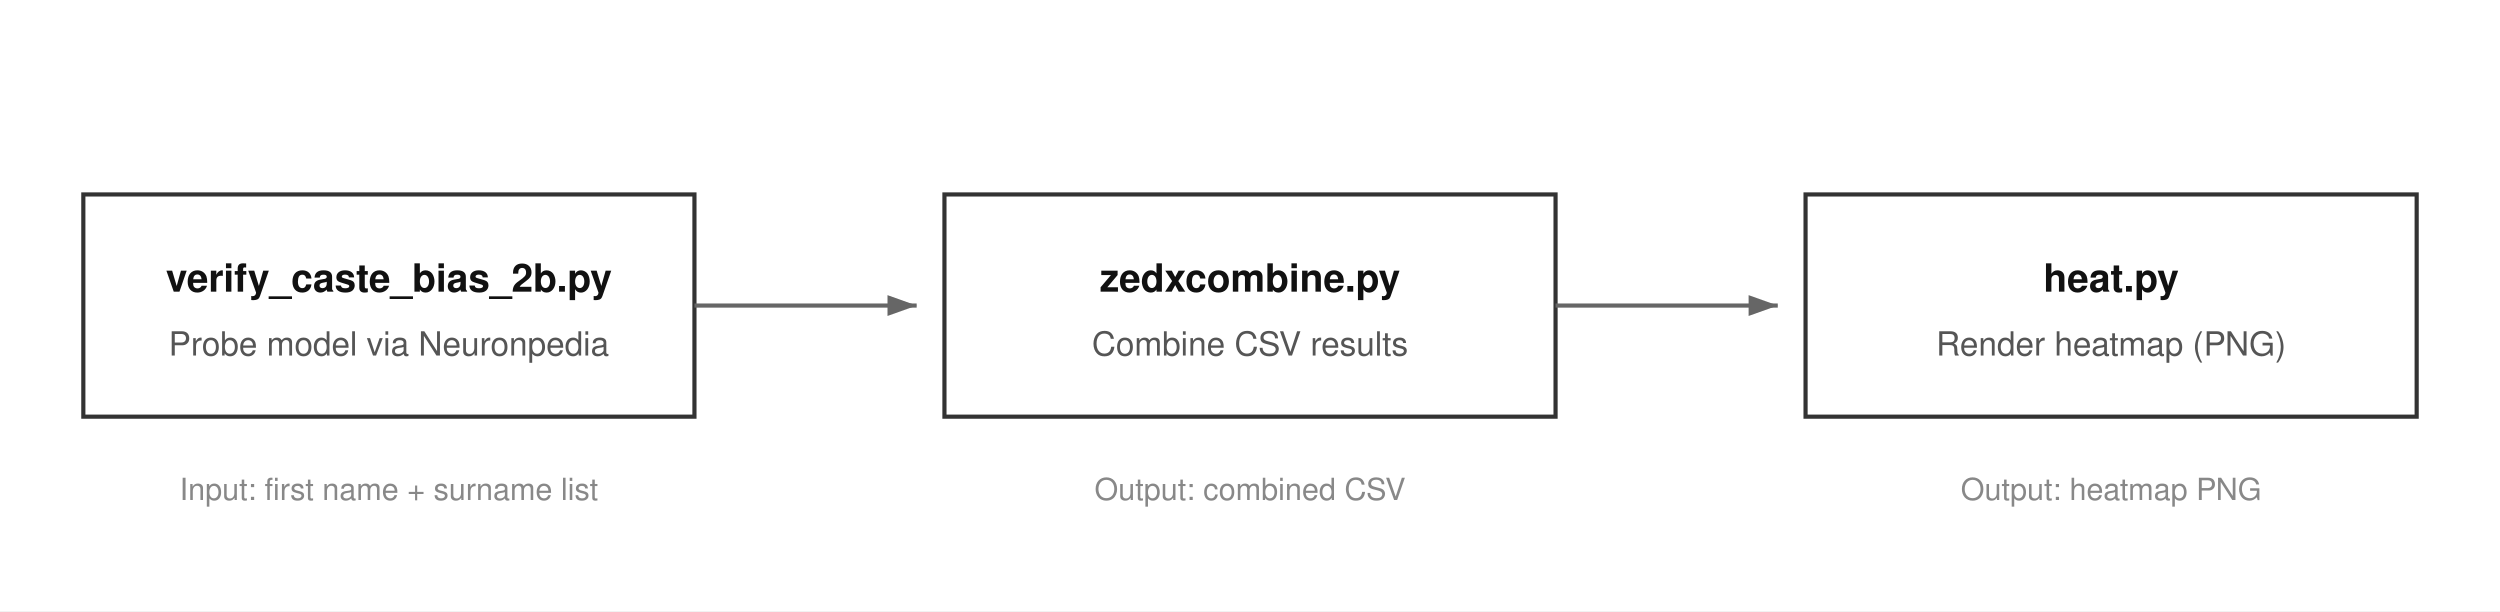
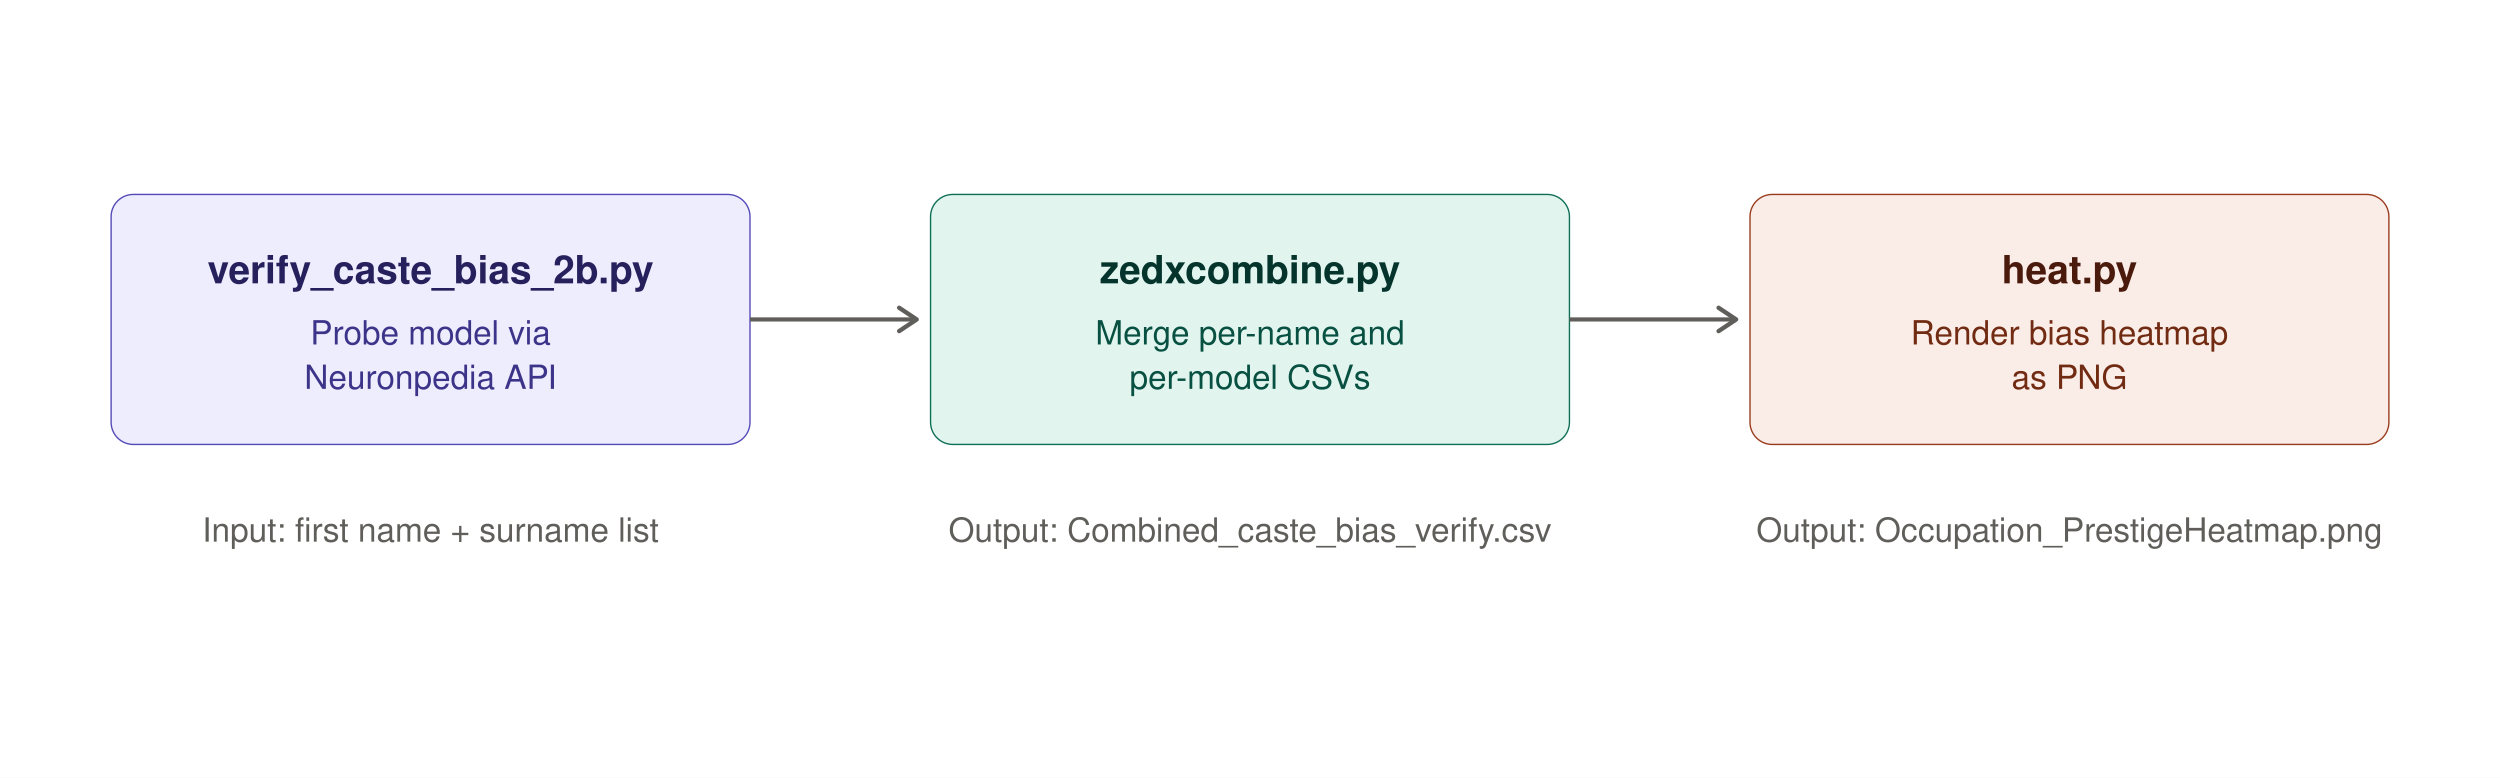
- <svg xmlns="http://www.w3.org/2000/svg" width="900" height="220" viewBox="0 0 900 220">
+ <svg xmlns="http://www.w3.org/2000/svg" width="900" height="280" viewBox="0 0 900 280" role="img">
  <defs>
-     <marker id="arrow" markerWidth="8" markerHeight="8" refX="7" refY="2.5" orient="auto">
-       <path d="M0,0 L0,5 L7,2.5 z" fill="#666666" />
+     <marker id="arrow" viewBox="0 0 10 10" refX="8" refY="5" markerWidth="7" markerHeight="7" orient="auto-start-reverse">
+       <path d="M2 1L8 5L2 9" fill="none" stroke="#5f5e5a" stroke-width="1.5" stroke-linecap="round" stroke-linejoin="round" />
    </marker>
  </defs>
-   <rect width="900" height="220" fill="#ffffff" />
-   <rect x="30" y="70" width="220" height="80" fill="#ffffff" stroke="#333333" stroke-width="1.5" />
-   <text x="140" y="105" font-family="Helvetica, Arial, sans-serif" font-size="14" font-weight="bold" fill="#111111" text-anchor="middle">verify_caste_bias_2b.py</text>
-   <text x="140" y="128" font-family="Helvetica, Arial, sans-serif" font-size="12" fill="#555555" text-anchor="middle">Probe model via Neuronpedia</text>
-   <line x1="250" y1="110" x2="330" y2="110" stroke="#666666" stroke-width="1.5" marker-end="url(#arrow)" />
-   <rect x="340" y="70" width="220" height="80" fill="#ffffff" stroke="#333333" stroke-width="1.5" />
-   <text x="450" y="105" font-family="Helvetica, Arial, sans-serif" font-size="14" font-weight="bold" fill="#111111" text-anchor="middle">zedxcombine.py</text>
-   <text x="450" y="128" font-family="Helvetica, Arial, sans-serif" font-size="12" fill="#555555" text-anchor="middle">Combine CSV results</text>
-   <line x1="560" y1="110" x2="640" y2="110" stroke="#666666" stroke-width="1.5" marker-end="url(#arrow)" />
-   <rect x="650" y="70" width="220" height="80" fill="#ffffff" stroke="#333333" stroke-width="1.5" />
-   <text x="760" y="105" font-family="Helvetica, Arial, sans-serif" font-size="14" font-weight="bold" fill="#111111" text-anchor="middle">heat.py</text>
-   <text x="760" y="128" font-family="Helvetica, Arial, sans-serif" font-size="12" fill="#555555" text-anchor="middle">Render heatmap (PNG)</text>
-   <text x="140" y="180" font-family="Helvetica, Arial, sans-serif" font-size="11" fill="#888888" text-anchor="middle">Input: first name + surname list</text>
-   <text x="450" y="180" font-family="Helvetica, Arial, sans-serif" font-size="11" fill="#888888" text-anchor="middle">Output: combined CSV</text>
-   <text x="760" y="180" font-family="Helvetica, Arial, sans-serif" font-size="11" fill="#888888" text-anchor="middle">Output: heatmap PNG</text>
+   <rect width="900" height="280" fill="#ffffff" />
+   <rect x="40" y="70" width="230" height="90" rx="8" fill="#EEEDFE" stroke="#534AB7" stroke-width="0.5" />
+   <text x="155" y="102" font-family="Helvetica, Arial, sans-serif" font-size="14" font-weight="bold" fill="#26215C" text-anchor="middle">verify_caste_bias_2b.py</text>
+   <text x="155" y="124" font-family="Helvetica, Arial, sans-serif" font-size="12" fill="#3C3489" text-anchor="middle">Probe model via</text>
+   <text x="155" y="140" font-family="Helvetica, Arial, sans-serif" font-size="12" fill="#3C3489" text-anchor="middle">Neuronpedia API</text>
+   <rect x="335" y="70" width="230" height="90" rx="8" fill="#E1F5EE" stroke="#0F6E56" stroke-width="0.5" />
+   <text x="450" y="102" font-family="Helvetica, Arial, sans-serif" font-size="14" font-weight="bold" fill="#04342C" text-anchor="middle">zedxcombine.py</text>
+   <text x="450" y="124" font-family="Helvetica, Arial, sans-serif" font-size="12" fill="#085041" text-anchor="middle">Merge per-name and</text>
+   <text x="450" y="140" font-family="Helvetica, Arial, sans-serif" font-size="12" fill="#085041" text-anchor="middle">per-model CSVs</text>
+   <rect x="630" y="70" width="230" height="90" rx="8" fill="#FAECE7" stroke="#993C1D" stroke-width="0.5" />
+   <text x="745" y="102" font-family="Helvetica, Arial, sans-serif" font-size="14" font-weight="bold" fill="#4A1B0C" text-anchor="middle">heat.py</text>
+   <text x="745" y="124" font-family="Helvetica, Arial, sans-serif" font-size="12" fill="#712B13" text-anchor="middle">Render bias heatmap</text>
+   <text x="745" y="140" font-family="Helvetica, Arial, sans-serif" font-size="12" fill="#712B13" text-anchor="middle">as PNG</text>
+   <line x1="270" y1="115" x2="330" y2="115" stroke="#5f5e5a" stroke-width="1.5" marker-end="url(#arrow)" />
+   <line x1="565" y1="115" x2="625" y2="115" stroke="#5f5e5a" stroke-width="1.5" marker-end="url(#arrow)" />
+   <text x="155" y="195" font-family="Helvetica, Arial, sans-serif" font-size="12" fill="#5F5E5A" text-anchor="middle">Input: first name + surname list</text>
+   <text x="450" y="195" font-family="Helvetica, Arial, sans-serif" font-size="12" fill="#5F5E5A" text-anchor="middle">Output: Combined_caste_bias_verify.csv</text>
+   <text x="745" y="195" font-family="Helvetica, Arial, sans-serif" font-size="12" fill="#5F5E5A" text-anchor="middle">Output: Occupation_PrestigeHeatmap.png</text>
</svg>
